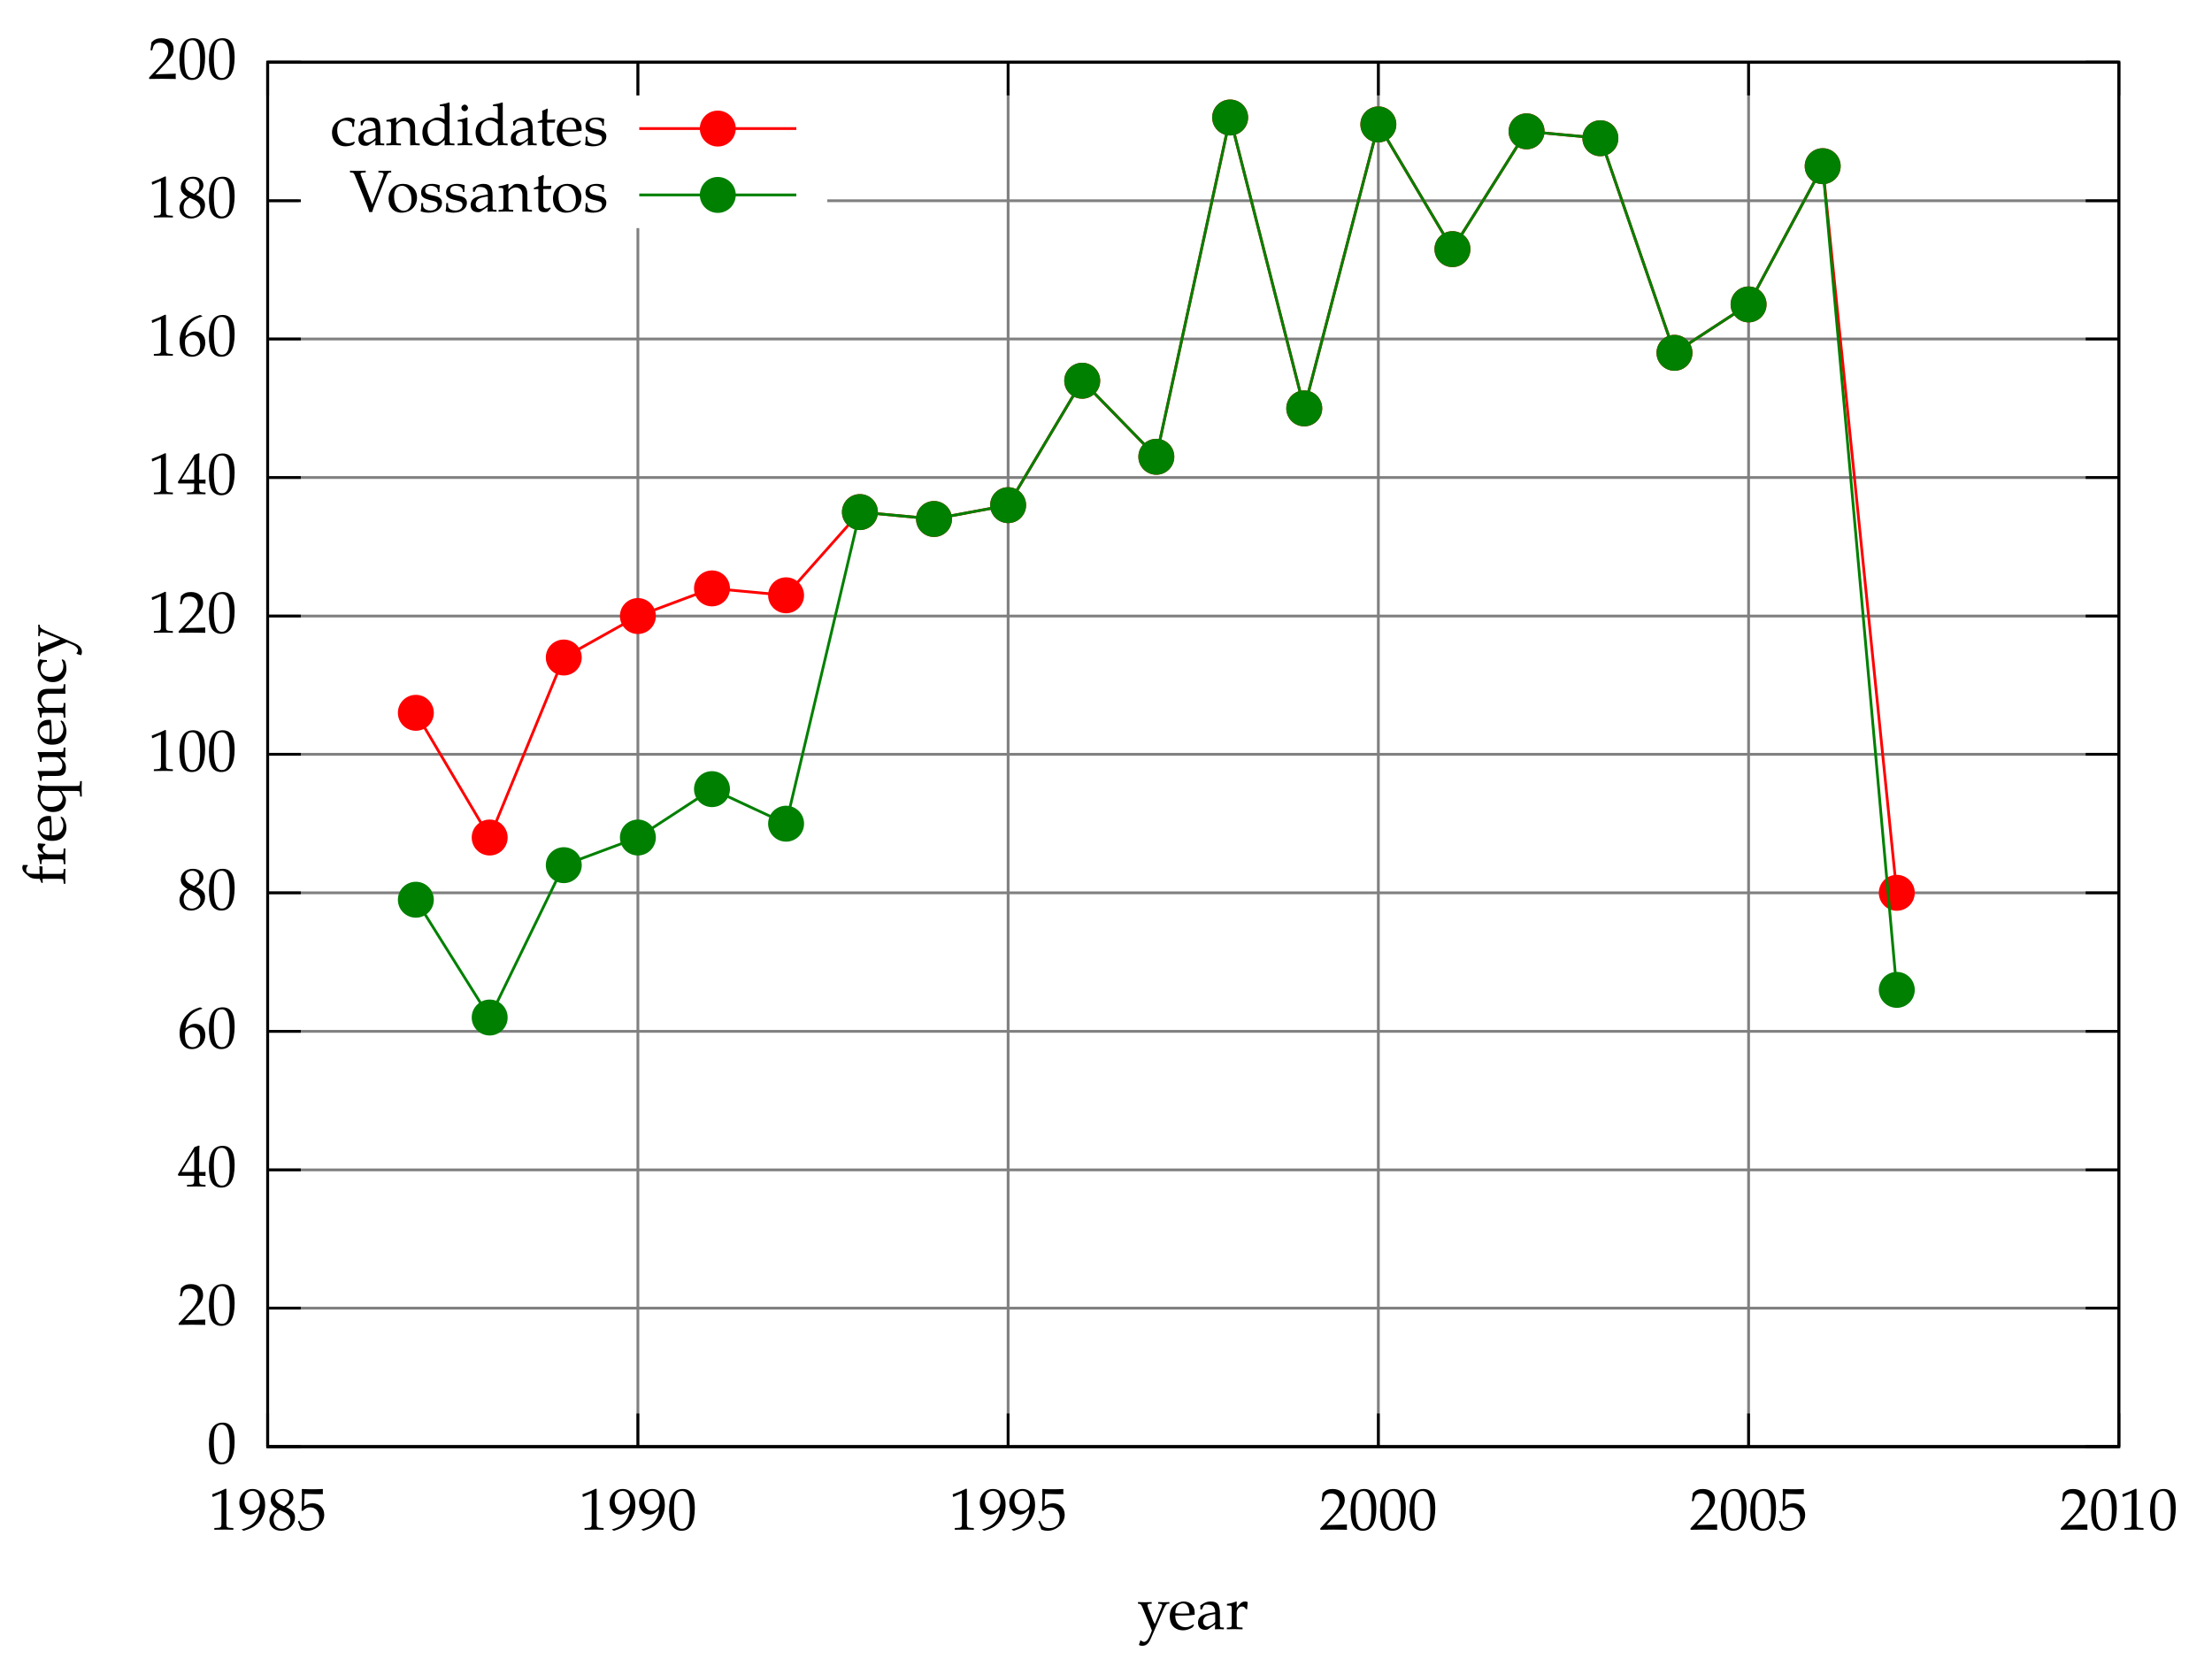
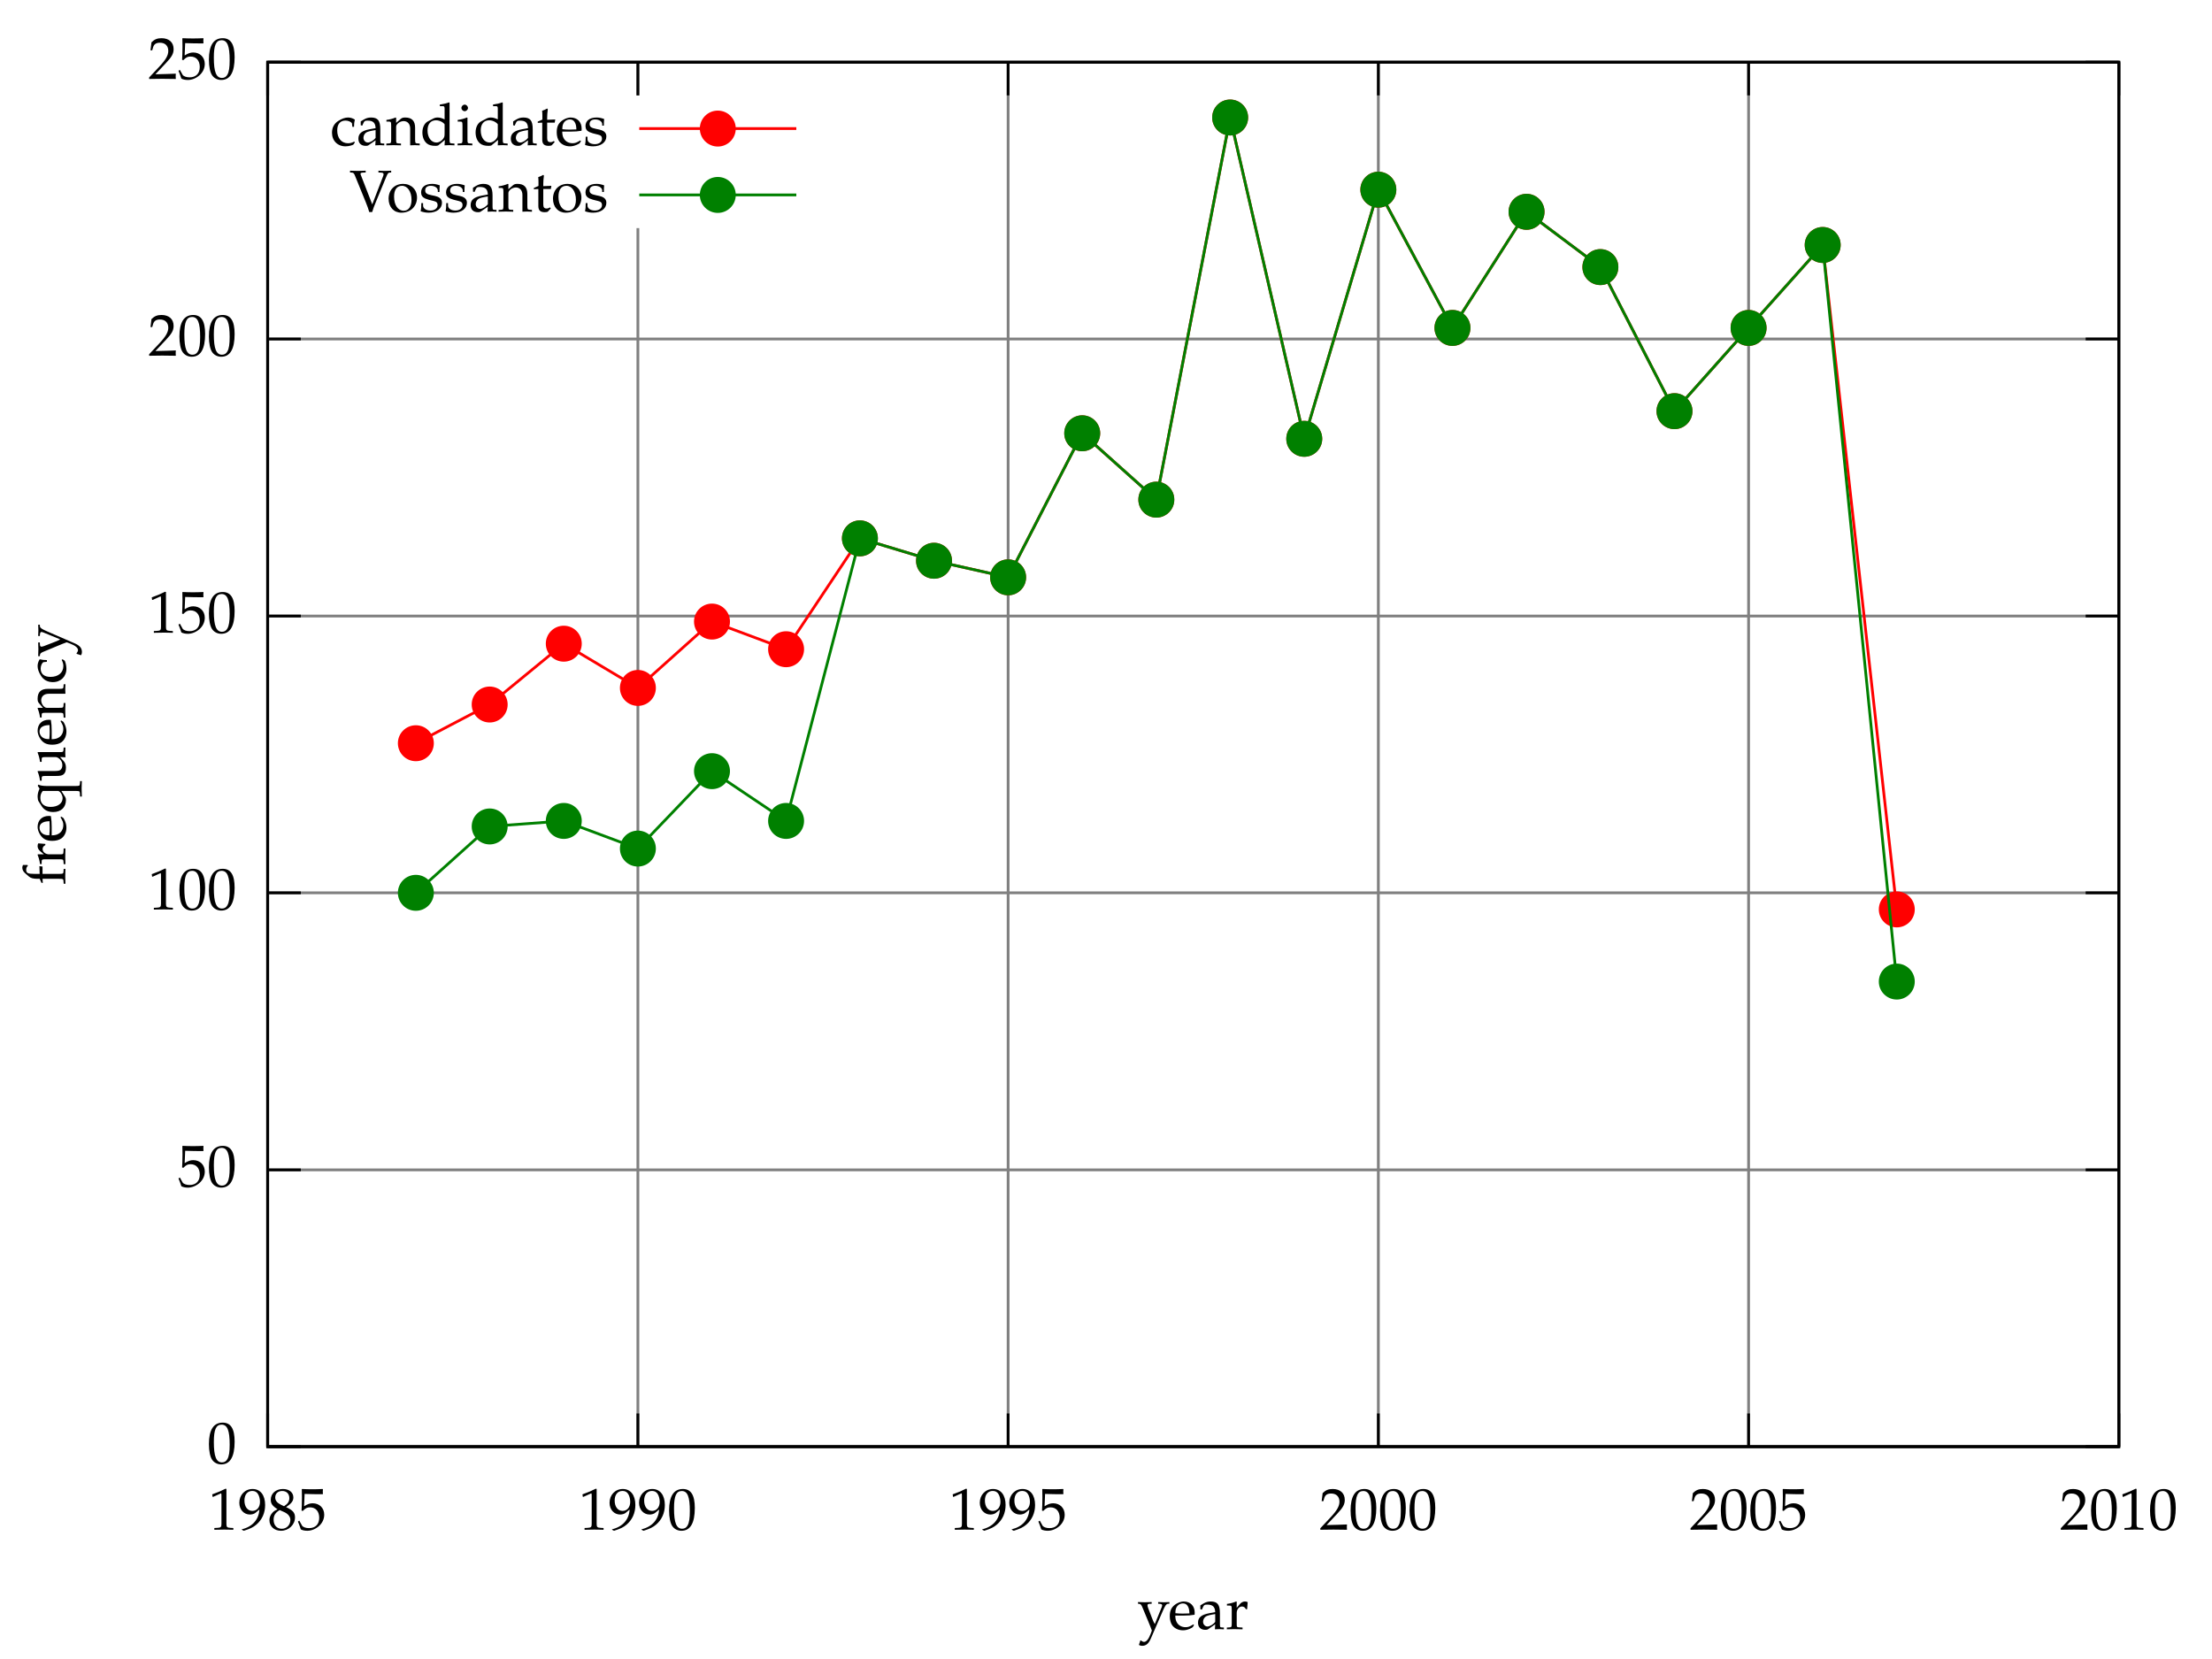
<svg xmlns="http://www.w3.org/2000/svg" xmlns:xlink="http://www.w3.org/1999/xlink" viewBox="0 0 800 600">
  <g id="gnuplot_canvas">
    <rect x="0" y="0" width="800" height="600" fill="none" />
    <defs>
      <circle id="gpDot" r="0.5" stroke-width="0.5" />
      <path id="gpPt0" stroke-width="0.167" stroke="currentColor" d="M-1,0 h2 M0,-1 v2" />
      <path id="gpPt1" stroke-width="0.167" stroke="currentColor" d="M-1,-1 L1,1 M1,-1 L-1,1" />
      <path id="gpPt2" stroke-width="0.167" stroke="currentColor" d="M-1,0 L1,0 M0,-1 L0,1 M-1,-1 L1,1 M-1,1 L1,-1" />
      <rect id="gpPt3" stroke-width="0.167" stroke="currentColor" x="-1" y="-1" width="2" height="2" />
      <rect id="gpPt4" stroke-width="0.167" stroke="currentColor" fill="currentColor" x="-1" y="-1" width="2" height="2" />
      <circle id="gpPt5" stroke-width="0.167" stroke="currentColor" cx="0" cy="0" r="1" />
      <use xlink:href="#gpPt5" id="gpPt6" fill="currentColor" stroke="none" />
      <path id="gpPt7" stroke-width="0.167" stroke="currentColor" d="M0,-1.33 L-1.33,0.67 L1.33,0.67 z" />
      <use xlink:href="#gpPt7" id="gpPt8" fill="currentColor" stroke="none" />
      <use xlink:href="#gpPt7" id="gpPt9" stroke="currentColor" transform="rotate(180)" />
      <use xlink:href="#gpPt9" id="gpPt10" fill="currentColor" stroke="none" />
      <use xlink:href="#gpPt3" id="gpPt11" stroke="currentColor" transform="rotate(45)" />
      <use xlink:href="#gpPt11" id="gpPt12" fill="currentColor" stroke="none" />
      <filter id="greybox" filterUnits="objectBoundingBox" x="0" y="0" height="1" width="1">
        <feFlood flood-color="lightgrey" flood-opacity="1" result="grey" />
        <feComposite in="SourceGraphic" in2="grey" operator="atop" />
      </filter>
    </defs>
    <g style="fill:none; color:white; stroke:black; stroke-width:1.00; stroke-linecap:butt; stroke-linejoin:miter">
</g>
    <g style="fill:none; color:black; stroke:currentColor; stroke-width:1.00; stroke-linecap:butt; stroke-linejoin:miter">
</g>
    <g style="fill:none; color:red; stroke:currentColor; stroke-width:1.00; stroke-linecap:butt; stroke-linejoin:miter">
      <path stroke="gray" class="gridline" d="M96.8,523.2 L766.3,523.2  " />
    </g>
    <g style="fill:none; color:black; stroke:currentColor; stroke-width:1.00; stroke-linecap:butt; stroke-linejoin:miter">
      <path stroke="black" d="M96.8,523.2 L108.8,523.2 M766.3,523.2 L754.3,523.2  " />
      <g transform="translate(85.6,529.2)" style="stroke:none; fill:black; font-family:Palatino Linotype, Book Antiqua, Palatino, FreeSerif, serif; font-size:16.00pt; text-anchor:end">
        <text>
          <tspan> 0</tspan>
        </text>
      </g>
    </g>
    <g style="fill:none; color:red; stroke:currentColor; stroke-width:1.00; stroke-linecap:butt; stroke-linejoin:miter">
-       <path stroke="gray" class="gridline" d="M96.8,473.1 L766.3,473.1  " />
-     </g>
-     <g style="fill:none; color:black; stroke:currentColor; stroke-width:1.00; stroke-linecap:butt; stroke-linejoin:miter">
-       <path stroke="black" d="M96.8,473.1 L108.8,473.1 M766.3,473.1 L754.3,473.1  " />
-       <g transform="translate(85.6,479.1)" style="stroke:none; fill:black; font-family:Palatino Linotype, Book Antiqua, Palatino, FreeSerif, serif; font-size:16.00pt; text-anchor:end">
-         <text>
-           <tspan> 20</tspan>
-         </text>
-       </g>
-     </g>
-     <g style="fill:none; color:red; stroke:currentColor; stroke-width:1.00; stroke-linecap:butt; stroke-linejoin:miter">
      <path stroke="gray" class="gridline" d="M96.8,423.1 L766.3,423.1  " />
    </g>
    <g style="fill:none; color:black; stroke:currentColor; stroke-width:1.00; stroke-linecap:butt; stroke-linejoin:miter">
      <path stroke="black" d="M96.8,423.1 L108.8,423.1 M766.3,423.1 L754.3,423.1  " />
      <g transform="translate(85.6,429.1)" style="stroke:none; fill:black; font-family:Palatino Linotype, Book Antiqua, Palatino, FreeSerif, serif; font-size:16.00pt; text-anchor:end">
        <text>
-           <tspan> 40</tspan>
-         </text>
-       </g>
-     </g>
-     <g style="fill:none; color:red; stroke:currentColor; stroke-width:1.00; stroke-linecap:butt; stroke-linejoin:miter">
-       <path stroke="gray" class="gridline" d="M96.8,373.0 L766.3,373.0  " />
-     </g>
-     <g style="fill:none; color:black; stroke:currentColor; stroke-width:1.00; stroke-linecap:butt; stroke-linejoin:miter">
-       <path stroke="black" d="M96.8,373.0 L108.8,373.0 M766.3,373.0 L754.3,373.0  " />
-       <g transform="translate(85.6,379.0)" style="stroke:none; fill:black; font-family:Palatino Linotype, Book Antiqua, Palatino, FreeSerif, serif; font-size:16.00pt; text-anchor:end">
-         <text>
-           <tspan> 60</tspan>
+           <tspan> 50</tspan>
        </text>
      </g>
    </g>
    <g style="fill:none; color:red; stroke:currentColor; stroke-width:1.00; stroke-linecap:butt; stroke-linejoin:miter">
      <path stroke="gray" class="gridline" d="M96.8,322.9 L766.3,322.9  " />
    </g>
    <g style="fill:none; color:black; stroke:currentColor; stroke-width:1.00; stroke-linecap:butt; stroke-linejoin:miter">
      <path stroke="black" d="M96.8,322.9 L108.8,322.9 M766.3,322.9 L754.3,322.9  " />
      <g transform="translate(85.6,328.9)" style="stroke:none; fill:black; font-family:Palatino Linotype, Book Antiqua, Palatino, FreeSerif, serif; font-size:16.00pt; text-anchor:end">
        <text>
-           <tspan> 80</tspan>
-         </text>
-       </g>
-     </g>
-     <g style="fill:none; color:red; stroke:currentColor; stroke-width:1.00; stroke-linecap:butt; stroke-linejoin:miter">
-       <path stroke="gray" class="gridline" d="M96.8,272.8 L766.3,272.8  " />
-     </g>
-     <g style="fill:none; color:black; stroke:currentColor; stroke-width:1.00; stroke-linecap:butt; stroke-linejoin:miter">
-       <path stroke="black" d="M96.8,272.8 L108.8,272.8 M766.3,272.8 L754.3,272.8  " />
-       <g transform="translate(85.6,278.8)" style="stroke:none; fill:black; font-family:Palatino Linotype, Book Antiqua, Palatino, FreeSerif, serif; font-size:16.00pt; text-anchor:end">
-         <text>
          <tspan> 100</tspan>
        </text>
      </g>
    </g>
    <g style="fill:none; color:red; stroke:currentColor; stroke-width:1.00; stroke-linecap:butt; stroke-linejoin:miter">
      <path stroke="gray" class="gridline" d="M96.8,222.8 L766.3,222.8  " />
    </g>
    <g style="fill:none; color:black; stroke:currentColor; stroke-width:1.00; stroke-linecap:butt; stroke-linejoin:miter">
      <path stroke="black" d="M96.8,222.8 L108.8,222.8 M766.3,222.8 L754.3,222.8  " />
      <g transform="translate(85.6,228.8)" style="stroke:none; fill:black; font-family:Palatino Linotype, Book Antiqua, Palatino, FreeSerif, serif; font-size:16.00pt; text-anchor:end">
        <text>
-           <tspan> 120</tspan>
-         </text>
-       </g>
-     </g>
-     <g style="fill:none; color:red; stroke:currentColor; stroke-width:1.00; stroke-linecap:butt; stroke-linejoin:miter">
-       <path stroke="gray" class="gridline" d="M96.8,172.7 L766.3,172.7  " />
-     </g>
-     <g style="fill:none; color:black; stroke:currentColor; stroke-width:1.00; stroke-linecap:butt; stroke-linejoin:miter">
-       <path stroke="black" d="M96.8,172.7 L108.8,172.7 M766.3,172.7 L754.3,172.7  " />
-       <g transform="translate(85.6,178.7)" style="stroke:none; fill:black; font-family:Palatino Linotype, Book Antiqua, Palatino, FreeSerif, serif; font-size:16.00pt; text-anchor:end">
-         <text>
-           <tspan> 140</tspan>
+           <tspan> 150</tspan>
        </text>
      </g>
    </g>
    <g style="fill:none; color:red; stroke:currentColor; stroke-width:1.00; stroke-linecap:butt; stroke-linejoin:miter">
      <path stroke="gray" class="gridline" d="M96.8,122.6 L766.3,122.6  " />
    </g>
    <g style="fill:none; color:black; stroke:currentColor; stroke-width:1.00; stroke-linecap:butt; stroke-linejoin:miter">
      <path stroke="black" d="M96.8,122.6 L108.8,122.6 M766.3,122.6 L754.3,122.6  " />
      <g transform="translate(85.6,128.6)" style="stroke:none; fill:black; font-family:Palatino Linotype, Book Antiqua, Palatino, FreeSerif, serif; font-size:16.00pt; text-anchor:end">
        <text>
-           <tspan> 160</tspan>
-         </text>
-       </g>
-     </g>
-     <g style="fill:none; color:red; stroke:currentColor; stroke-width:1.00; stroke-linecap:butt; stroke-linejoin:miter">
-       <path stroke="gray" class="gridline" d="M96.8,72.6 L108.0,72.6 M299.2,72.6 L766.3,72.6  " />
-     </g>
-     <g style="fill:none; color:black; stroke:currentColor; stroke-width:1.00; stroke-linecap:butt; stroke-linejoin:miter">
-       <path stroke="black" d="M96.8,72.6 L108.8,72.6 M766.3,72.6 L754.3,72.6  " />
-       <g transform="translate(85.6,78.6)" style="stroke:none; fill:black; font-family:Palatino Linotype, Book Antiqua, Palatino, FreeSerif, serif; font-size:16.00pt; text-anchor:end">
-         <text>
-           <tspan> 180</tspan>
+           <tspan> 200</tspan>
        </text>
      </g>
    </g>
    <g style="fill:none; color:red; stroke:currentColor; stroke-width:1.00; stroke-linecap:butt; stroke-linejoin:miter">
      <path stroke="gray" class="gridline" d="M96.8,22.5 L766.3,22.5  " />
    </g>
    <g style="fill:none; color:black; stroke:currentColor; stroke-width:1.00; stroke-linecap:butt; stroke-linejoin:miter">
      <path stroke="black" d="M96.8,22.5 L108.8,22.5 M766.3,22.5 L754.3,22.5  " />
      <g transform="translate(85.6,28.5)" style="stroke:none; fill:black; font-family:Palatino Linotype, Book Antiqua, Palatino, FreeSerif, serif; font-size:16.00pt; text-anchor:end">
        <text>
-           <tspan> 200</tspan>
+           <tspan> 250</tspan>
        </text>
      </g>
    </g>
    <g style="fill:none; color:red; stroke:currentColor; stroke-width:1.00; stroke-linecap:butt; stroke-linejoin:miter">
      <path stroke="gray" class="gridline" d="M96.8,523.2 L96.8,22.5  " />
    </g>
    <g style="fill:none; color:black; stroke:currentColor; stroke-width:1.00; stroke-linecap:butt; stroke-linejoin:miter">
      <path stroke="black" d="M96.8,523.2 L96.8,511.2 M96.8,22.5 L96.8,34.5  " />
      <g transform="translate(96.8,553.2)" style="stroke:none; fill:black; font-family:Palatino Linotype, Book Antiqua, Palatino, FreeSerif, serif; font-size:16.00pt; text-anchor:middle">
        <text>
          <tspan> 1985</tspan>
        </text>
      </g>
    </g>
    <g style="fill:none; color:red; stroke:currentColor; stroke-width:1.00; stroke-linecap:butt; stroke-linejoin:miter">
      <path stroke="gray" class="gridline" d="M230.7,523.2 L230.7,82.5 M230.7,34.5 L230.7,22.5  " />
    </g>
    <g style="fill:none; color:black; stroke:currentColor; stroke-width:1.00; stroke-linecap:butt; stroke-linejoin:miter">
      <path stroke="black" d="M230.7,523.2 L230.7,511.2 M230.7,22.5 L230.7,34.5  " />
      <g transform="translate(230.7,553.2)" style="stroke:none; fill:black; font-family:Palatino Linotype, Book Antiqua, Palatino, FreeSerif, serif; font-size:16.00pt; text-anchor:middle">
        <text>
          <tspan> 1990</tspan>
        </text>
      </g>
    </g>
    <g style="fill:none; color:red; stroke:currentColor; stroke-width:1.00; stroke-linecap:butt; stroke-linejoin:miter">
      <path stroke="gray" class="gridline" d="M364.6,523.2 L364.6,22.5  " />
    </g>
    <g style="fill:none; color:black; stroke:currentColor; stroke-width:1.00; stroke-linecap:butt; stroke-linejoin:miter">
      <path stroke="black" d="M364.6,523.2 L364.6,511.2 M364.6,22.5 L364.6,34.5  " />
      <g transform="translate(364.6,553.2)" style="stroke:none; fill:black; font-family:Palatino Linotype, Book Antiqua, Palatino, FreeSerif, serif; font-size:16.00pt; text-anchor:middle">
        <text>
          <tspan> 1995</tspan>
        </text>
      </g>
    </g>
    <g style="fill:none; color:red; stroke:currentColor; stroke-width:1.00; stroke-linecap:butt; stroke-linejoin:miter">
      <path stroke="gray" class="gridline" d="M498.5,523.2 L498.5,22.5  " />
    </g>
    <g style="fill:none; color:black; stroke:currentColor; stroke-width:1.00; stroke-linecap:butt; stroke-linejoin:miter">
      <path stroke="black" d="M498.5,523.2 L498.5,511.2 M498.5,22.5 L498.5,34.5  " />
      <g transform="translate(498.5,553.2)" style="stroke:none; fill:black; font-family:Palatino Linotype, Book Antiqua, Palatino, FreeSerif, serif; font-size:16.00pt; text-anchor:middle">
        <text>
          <tspan> 2000</tspan>
        </text>
      </g>
    </g>
    <g style="fill:none; color:red; stroke:currentColor; stroke-width:1.00; stroke-linecap:butt; stroke-linejoin:miter">
      <path stroke="gray" class="gridline" d="M632.4,523.2 L632.4,22.5  " />
    </g>
    <g style="fill:none; color:black; stroke:currentColor; stroke-width:1.00; stroke-linecap:butt; stroke-linejoin:miter">
      <path stroke="black" d="M632.4,523.2 L632.4,511.2 M632.4,22.5 L632.4,34.5  " />
      <g transform="translate(632.4,553.2)" style="stroke:none; fill:black; font-family:Palatino Linotype, Book Antiqua, Palatino, FreeSerif, serif; font-size:16.00pt; text-anchor:middle">
        <text>
          <tspan> 2005</tspan>
        </text>
      </g>
    </g>
    <g style="fill:none; color:red; stroke:currentColor; stroke-width:1.00; stroke-linecap:butt; stroke-linejoin:miter">
      <path stroke="gray" class="gridline" d="M766.3,523.2 L766.3,22.5  " />
    </g>
    <g style="fill:none; color:black; stroke:currentColor; stroke-width:1.00; stroke-linecap:butt; stroke-linejoin:miter">
      <path stroke="black" d="M766.3,523.2 L766.3,511.2 M766.3,22.5 L766.3,34.5  " />
      <g transform="translate(766.3,553.2)" style="stroke:none; fill:black; font-family:Palatino Linotype, Book Antiqua, Palatino, FreeSerif, serif; font-size:16.00pt; text-anchor:middle">
        <text>
          <tspan> 2010</tspan>
        </text>
      </g>
      <path stroke="black" d="M96.8,22.5 L96.8,523.2 L766.3,523.2 L766.3,22.5 L96.8,22.5 Z  " />
      <g transform="translate(23.6,272.9) rotate(270)" style="stroke:none; fill:black; font-family:Palatino Linotype, Book Antiqua, Palatino, FreeSerif, serif; font-size:16.00pt; text-anchor:middle">
        <text>
          <tspan>frequency</tspan>
        </text>
      </g>
      <g transform="translate(431.5,589.2)" style="stroke:none; fill:black; font-family:Palatino Linotype, Book Antiqua, Palatino, FreeSerif, serif; font-size:16.00pt; text-anchor:middle">
        <text>
          <tspan>year</tspan>
        </text>
      </g>
    </g>
    <g id="gnuplot_plot_1">
      <g style="fill:none; color:red; stroke:currentColor; stroke-width:1.00; stroke-linecap:butt; stroke-linejoin:miter">
        <g transform="translate(220.0,52.5)" style="stroke:none; fill:black; font-family:Palatino Linotype, Book Antiqua, Palatino, FreeSerif, serif; font-size:16.00pt; text-anchor:end">
          <text>
            <tspan>candidates</tspan>
          </text>
        </g>
-         <path d="M231.2,46.5 L288.0,46.5 M150.4,257.8 L177.1,302.9 L203.9,237.8 L230.7,222.8 L257.5,212.8 L284.3,215.3    L311.0,185.2 L337.8,187.7 L364.6,182.7 L391.4,137.7 L418.2,165.2 L444.9,42.5 L471.7,147.7 L498.5,45.0    L525.3,90.1 L552.1,47.5 L578.8,50.0 L605.6,127.6 L632.4,110.1 L659.2,60.1 L686.0,322.9  " />
-         <use xlink:href="#gpPt6" transform="translate(150.4,257.8) scale(6.00)" />
-         <use xlink:href="#gpPt6" transform="translate(177.1,302.9) scale(6.00)" />
-         <use xlink:href="#gpPt6" transform="translate(203.9,237.8) scale(6.00)" />
-         <use xlink:href="#gpPt6" transform="translate(230.7,222.8) scale(6.00)" />
-         <use xlink:href="#gpPt6" transform="translate(257.5,212.8) scale(6.00)" />
-         <use xlink:href="#gpPt6" transform="translate(284.3,215.3) scale(6.00)" />
-         <use xlink:href="#gpPt6" transform="translate(311.0,185.2) scale(6.00)" />
-         <use xlink:href="#gpPt6" transform="translate(337.8,187.7) scale(6.00)" />
-         <use xlink:href="#gpPt6" transform="translate(364.6,182.7) scale(6.00)" />
-         <use xlink:href="#gpPt6" transform="translate(391.4,137.7) scale(6.00)" />
-         <use xlink:href="#gpPt6" transform="translate(418.2,165.2) scale(6.00)" />
+         <path d="M231.2,46.5 L288.0,46.5 M150.4,268.8 L177.1,254.8 L203.9,232.8 L230.7,248.8 L257.5,224.8 L284.3,234.8    L311.0,194.7 L337.8,202.8 L364.6,208.8 L391.4,156.7 L418.2,180.7 L444.9,42.5 L471.7,158.7 L498.5,68.6    L525.3,118.6 L552.1,76.6 L578.8,96.6 L605.6,148.7 L632.4,118.6 L659.2,88.6 L686.0,328.9  " />
+         <use xlink:href="#gpPt6" transform="translate(150.4,268.8) scale(6.00)" />
+         <use xlink:href="#gpPt6" transform="translate(177.1,254.8) scale(6.00)" />
+         <use xlink:href="#gpPt6" transform="translate(203.9,232.8) scale(6.00)" />
+         <use xlink:href="#gpPt6" transform="translate(230.7,248.8) scale(6.00)" />
+         <use xlink:href="#gpPt6" transform="translate(257.5,224.8) scale(6.00)" />
+         <use xlink:href="#gpPt6" transform="translate(284.3,234.8) scale(6.00)" />
+         <use xlink:href="#gpPt6" transform="translate(311.0,194.7) scale(6.00)" />
+         <use xlink:href="#gpPt6" transform="translate(337.8,202.8) scale(6.00)" />
+         <use xlink:href="#gpPt6" transform="translate(364.6,208.8) scale(6.00)" />
+         <use xlink:href="#gpPt6" transform="translate(391.4,156.7) scale(6.00)" />
+         <use xlink:href="#gpPt6" transform="translate(418.2,180.7) scale(6.00)" />
        <use xlink:href="#gpPt6" transform="translate(444.9,42.5) scale(6.00)" />
-         <use xlink:href="#gpPt6" transform="translate(471.7,147.7) scale(6.00)" />
-         <use xlink:href="#gpPt6" transform="translate(498.5,45.0) scale(6.00)" />
-         <use xlink:href="#gpPt6" transform="translate(525.3,90.1) scale(6.00)" />
-         <use xlink:href="#gpPt6" transform="translate(552.1,47.5) scale(6.00)" />
-         <use xlink:href="#gpPt6" transform="translate(578.8,50.0) scale(6.00)" />
-         <use xlink:href="#gpPt6" transform="translate(605.6,127.6) scale(6.00)" />
-         <use xlink:href="#gpPt6" transform="translate(632.4,110.1) scale(6.00)" />
-         <use xlink:href="#gpPt6" transform="translate(659.2,60.1) scale(6.00)" />
-         <use xlink:href="#gpPt6" transform="translate(686.0,322.9) scale(6.00)" />
+         <use xlink:href="#gpPt6" transform="translate(471.7,158.7) scale(6.00)" />
+         <use xlink:href="#gpPt6" transform="translate(498.5,68.6) scale(6.00)" />
+         <use xlink:href="#gpPt6" transform="translate(525.3,118.6) scale(6.00)" />
+         <use xlink:href="#gpPt6" transform="translate(552.1,76.6) scale(6.00)" />
+         <use xlink:href="#gpPt6" transform="translate(578.8,96.6) scale(6.00)" />
+         <use xlink:href="#gpPt6" transform="translate(605.6,148.7) scale(6.00)" />
+         <use xlink:href="#gpPt6" transform="translate(632.4,118.6) scale(6.00)" />
+         <use xlink:href="#gpPt6" transform="translate(659.2,88.6) scale(6.00)" />
+         <use xlink:href="#gpPt6" transform="translate(686.0,328.9) scale(6.00)" />
        <use xlink:href="#gpPt6" transform="translate(259.6,46.5) scale(6.00)" />
      </g>
    </g>
    <g id="gnuplot_plot_2">
      <g style="fill:none; color:green; stroke:currentColor; stroke-width:1.00; stroke-linecap:butt; stroke-linejoin:miter">
        <g transform="translate(220.0,76.5)" style="stroke:none; fill:black; font-family:Palatino Linotype, Book Antiqua, Palatino, FreeSerif, serif; font-size:16.00pt; text-anchor:end">
          <text>
            <tspan>Vossantos</tspan>
          </text>
        </g>
-         <path d="M231.2,70.5 L288.0,70.5 M150.4,325.4 L177.1,368.0 L203.9,312.9 L230.7,302.9 L257.5,285.4 L284.3,297.9    L311.0,185.2 L337.8,187.7 L364.6,182.7 L391.4,137.7 L418.2,165.2 L444.9,42.5 L471.7,147.7 L498.5,45.0    L525.3,90.1 L552.1,47.5 L578.8,50.0 L605.6,127.6 L632.4,110.1 L659.2,60.1 L686.0,358.0  " />
-         <use xlink:href="#gpPt6" transform="translate(150.4,325.4) scale(6.00)" />
-         <use xlink:href="#gpPt6" transform="translate(177.1,368.0) scale(6.00)" />
-         <use xlink:href="#gpPt6" transform="translate(203.9,312.9) scale(6.00)" />
-         <use xlink:href="#gpPt6" transform="translate(230.7,302.9) scale(6.00)" />
-         <use xlink:href="#gpPt6" transform="translate(257.5,285.4) scale(6.00)" />
-         <use xlink:href="#gpPt6" transform="translate(284.3,297.9) scale(6.00)" />
-         <use xlink:href="#gpPt6" transform="translate(311.0,185.2) scale(6.00)" />
-         <use xlink:href="#gpPt6" transform="translate(337.8,187.7) scale(6.00)" />
-         <use xlink:href="#gpPt6" transform="translate(364.6,182.7) scale(6.00)" />
-         <use xlink:href="#gpPt6" transform="translate(391.4,137.7) scale(6.00)" />
-         <use xlink:href="#gpPt6" transform="translate(418.2,165.2) scale(6.00)" />
+         <path d="M231.2,70.5 L288.0,70.5 M150.4,322.9 L177.1,298.9 L203.9,296.9 L230.7,306.9 L257.5,278.9 L284.3,296.9    L311.0,194.7 L337.8,202.8 L364.6,208.8 L391.4,156.7 L418.2,180.7 L444.9,42.5 L471.7,158.7 L498.5,68.6    L525.3,118.6 L552.1,76.6 L578.8,96.6 L605.6,148.7 L632.4,118.6 L659.2,88.6 L686.0,355.0  " />
+         <use xlink:href="#gpPt6" transform="translate(150.4,322.9) scale(6.00)" />
+         <use xlink:href="#gpPt6" transform="translate(177.1,298.9) scale(6.00)" />
+         <use xlink:href="#gpPt6" transform="translate(203.9,296.9) scale(6.00)" />
+         <use xlink:href="#gpPt6" transform="translate(230.7,306.9) scale(6.00)" />
+         <use xlink:href="#gpPt6" transform="translate(257.5,278.9) scale(6.00)" />
+         <use xlink:href="#gpPt6" transform="translate(284.3,296.9) scale(6.00)" />
+         <use xlink:href="#gpPt6" transform="translate(311.0,194.7) scale(6.00)" />
+         <use xlink:href="#gpPt6" transform="translate(337.8,202.8) scale(6.00)" />
+         <use xlink:href="#gpPt6" transform="translate(364.6,208.8) scale(6.00)" />
+         <use xlink:href="#gpPt6" transform="translate(391.4,156.7) scale(6.00)" />
+         <use xlink:href="#gpPt6" transform="translate(418.2,180.7) scale(6.00)" />
        <use xlink:href="#gpPt6" transform="translate(444.9,42.5) scale(6.00)" />
-         <use xlink:href="#gpPt6" transform="translate(471.7,147.7) scale(6.00)" />
-         <use xlink:href="#gpPt6" transform="translate(498.5,45.0) scale(6.00)" />
-         <use xlink:href="#gpPt6" transform="translate(525.3,90.1) scale(6.00)" />
-         <use xlink:href="#gpPt6" transform="translate(552.1,47.5) scale(6.00)" />
-         <use xlink:href="#gpPt6" transform="translate(578.8,50.0) scale(6.00)" />
-         <use xlink:href="#gpPt6" transform="translate(605.6,127.6) scale(6.00)" />
-         <use xlink:href="#gpPt6" transform="translate(632.4,110.1) scale(6.00)" />
-         <use xlink:href="#gpPt6" transform="translate(659.2,60.1) scale(6.00)" />
-         <use xlink:href="#gpPt6" transform="translate(686.0,358.0) scale(6.00)" />
+         <use xlink:href="#gpPt6" transform="translate(471.7,158.7) scale(6.00)" />
+         <use xlink:href="#gpPt6" transform="translate(498.5,68.6) scale(6.00)" />
+         <use xlink:href="#gpPt6" transform="translate(525.3,118.6) scale(6.00)" />
+         <use xlink:href="#gpPt6" transform="translate(552.1,76.6) scale(6.00)" />
+         <use xlink:href="#gpPt6" transform="translate(578.8,96.6) scale(6.00)" />
+         <use xlink:href="#gpPt6" transform="translate(605.6,148.7) scale(6.00)" />
+         <use xlink:href="#gpPt6" transform="translate(632.4,118.6) scale(6.00)" />
+         <use xlink:href="#gpPt6" transform="translate(659.2,88.6) scale(6.00)" />
+         <use xlink:href="#gpPt6" transform="translate(686.0,355.0) scale(6.00)" />
        <use xlink:href="#gpPt6" transform="translate(259.6,70.5) scale(6.00)" />
      </g>
    </g>
    <g style="fill:none; color:black; stroke:currentColor; stroke-width:1.00; stroke-linecap:butt; stroke-linejoin:miter">
      <path stroke="black" d="M96.8,22.5 L96.8,523.2 L766.3,523.2 L766.3,22.5 L96.8,22.5 Z  " />
    </g>
  </g>
</svg>
